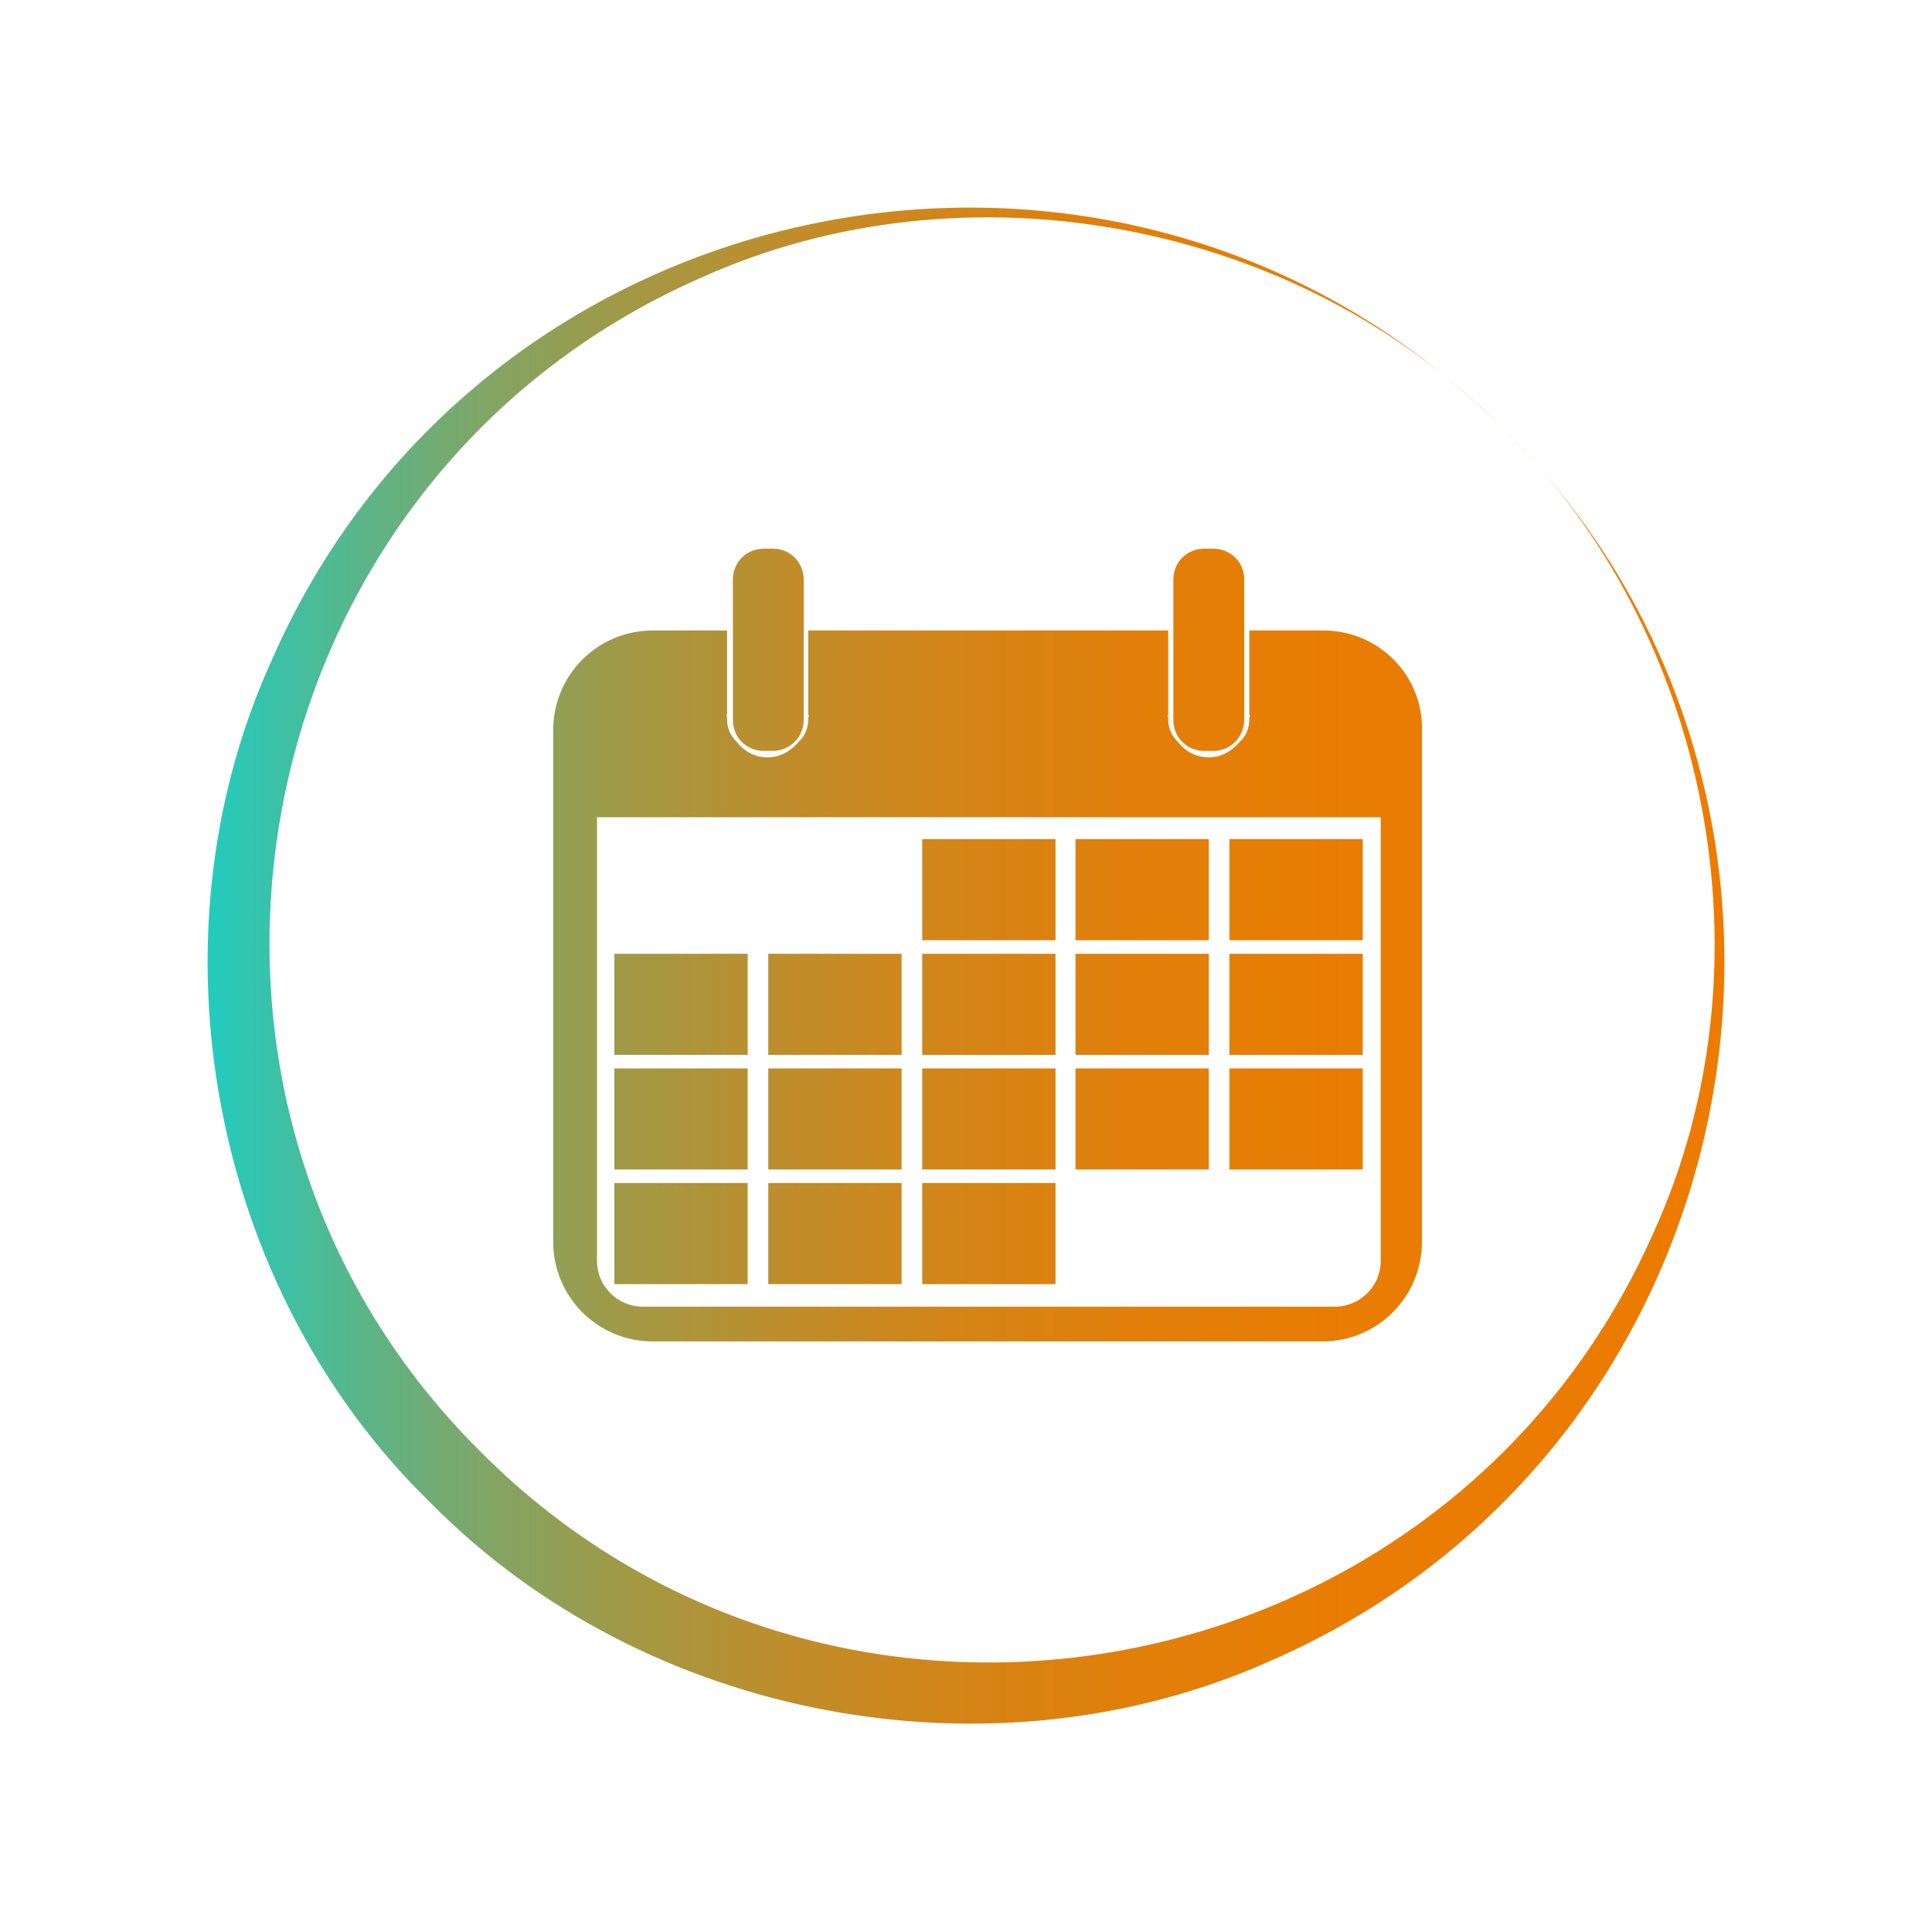
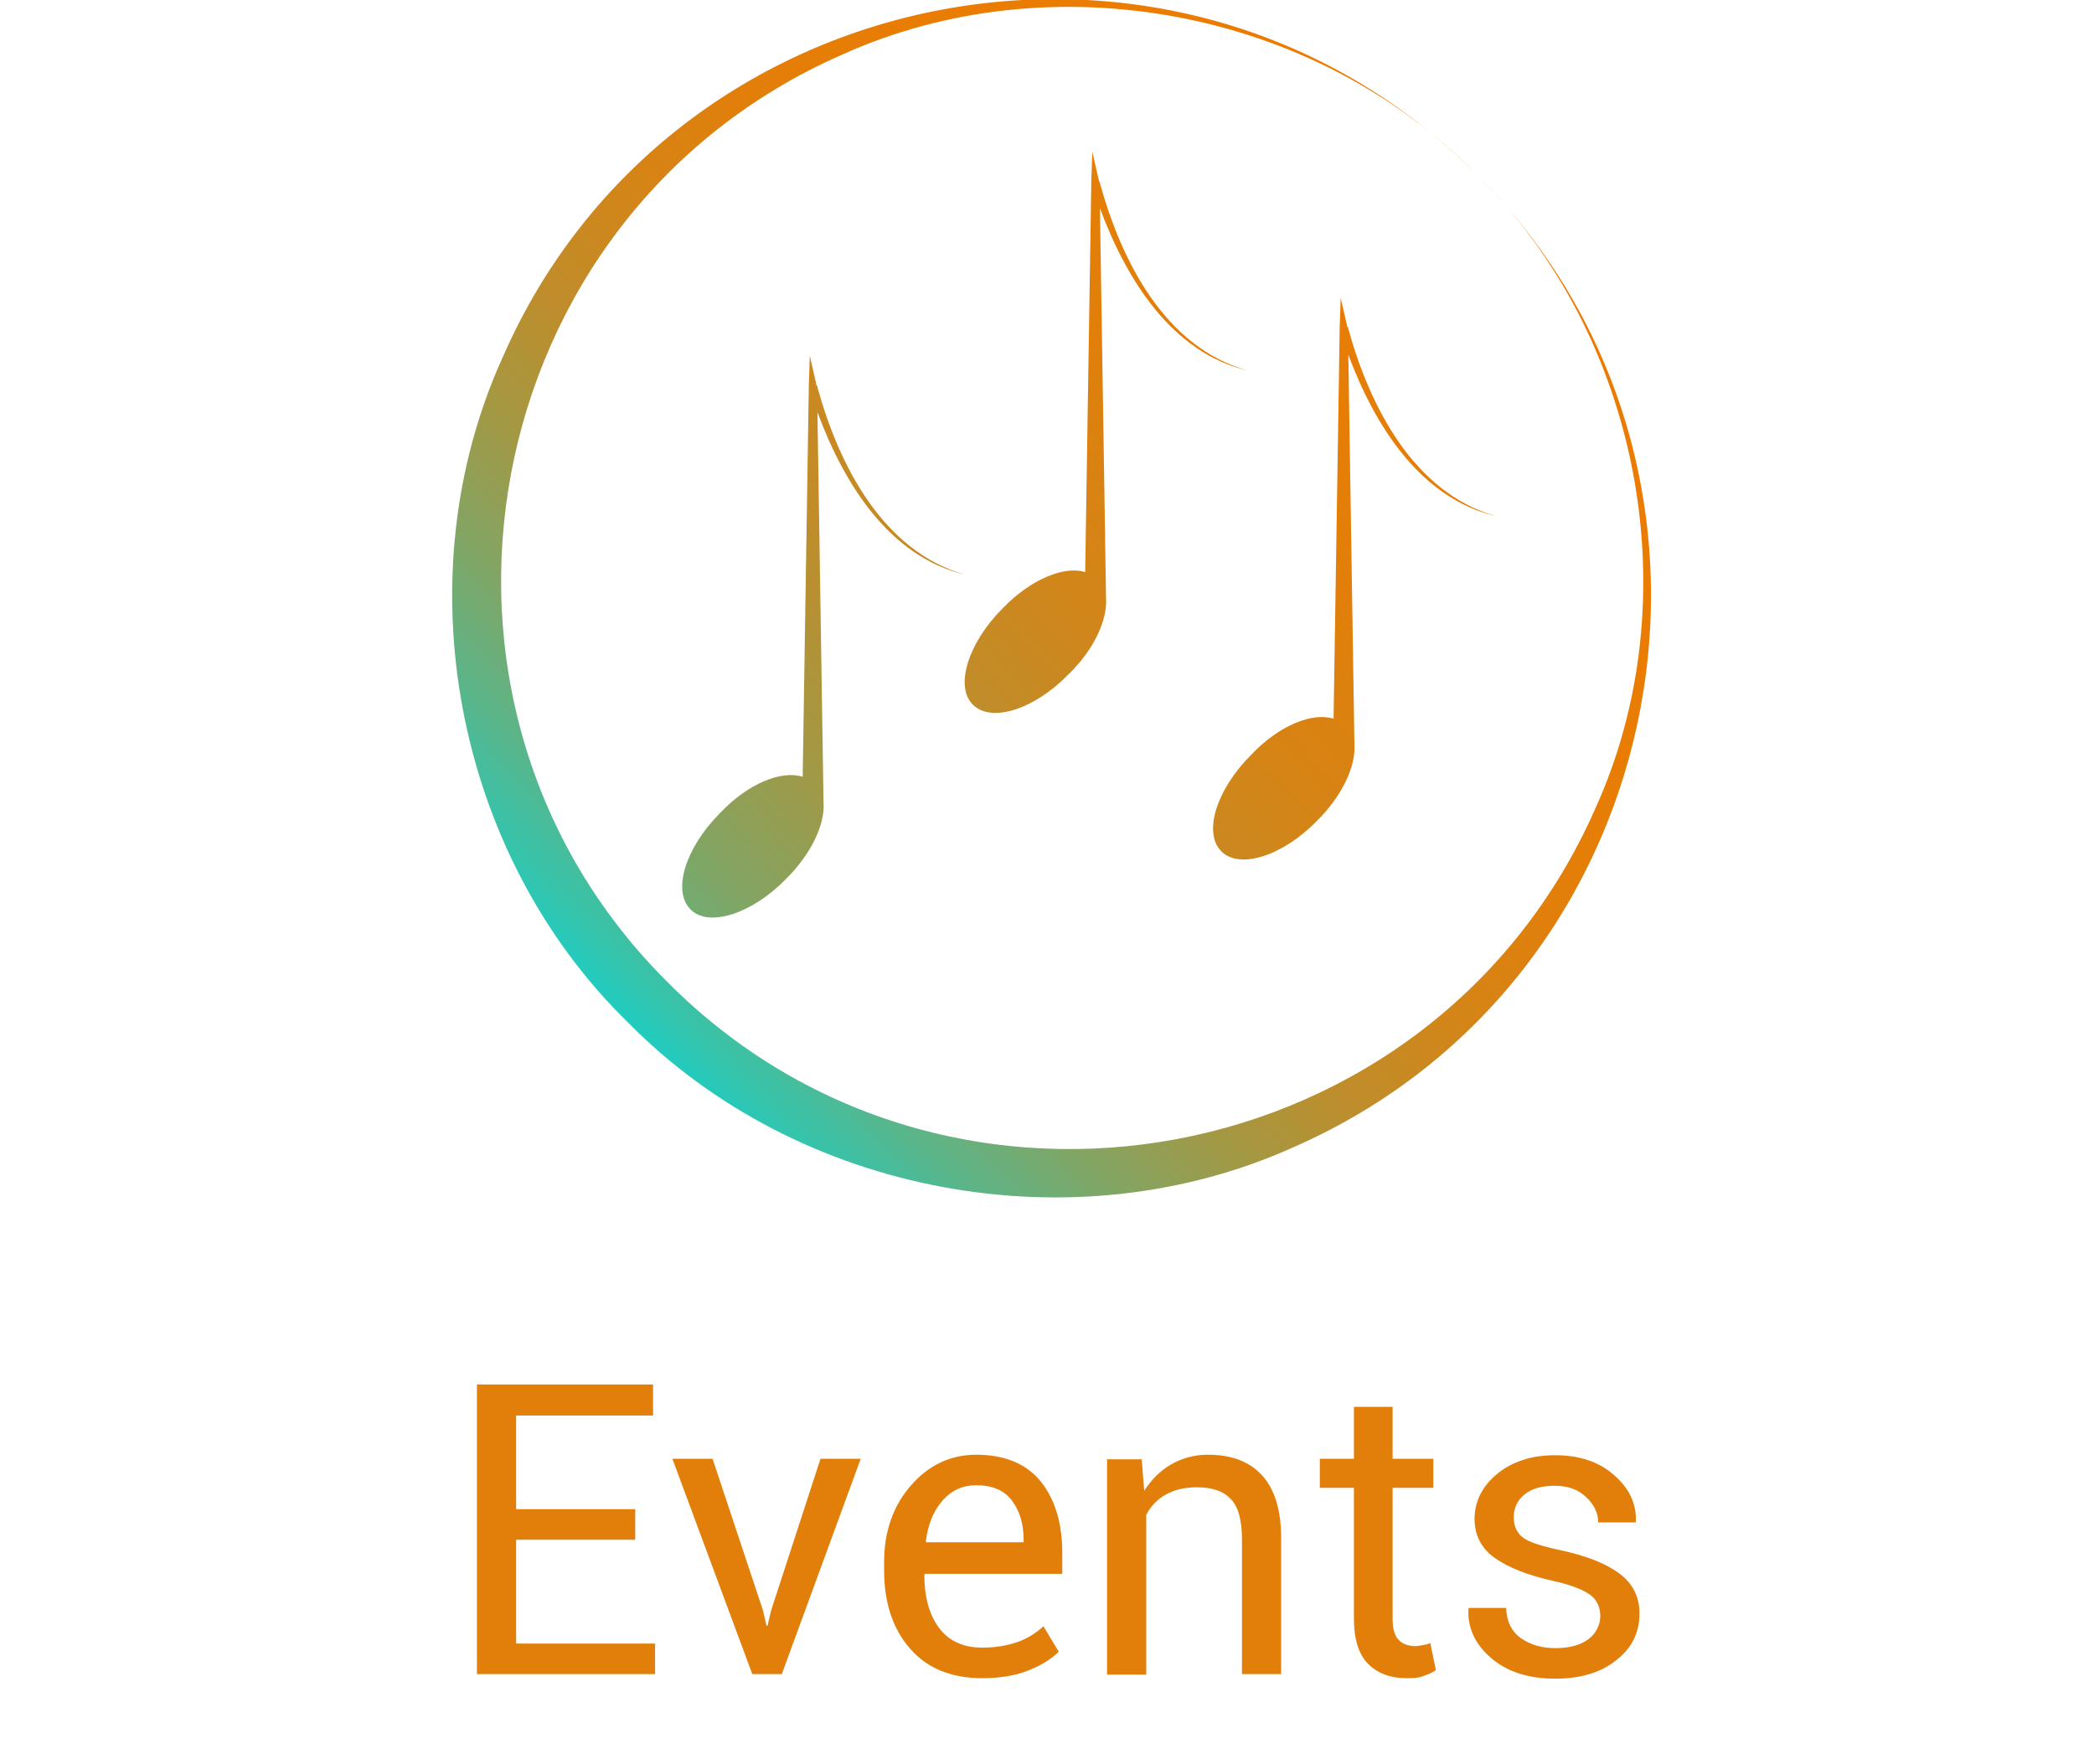
- <svg xmlns="http://www.w3.org/2000/svg" version="1.1" id="Calque_1" x="0px" y="0px" viewBox="0 0 30 30" style="enable-background:new 0 0 30 30;" xml:space="preserve">
+ <svg xmlns="http://www.w3.org/2000/svg" version="1.1" id="Calque_1" x="0px" y="0px" viewBox="0 0 41.14 34.64" style="enable-background:new 0 0 41.14 34.64;" xml:space="preserve">
  <style type="text/css">
	.st0{fill:url(#SVGID_1_);}
+ 	.st1{fill:#E17F0A;}
+ 	.st2{fill:url(#SVGID_00000108301387923807011550000001855255549952226959_);}
</style>
-   <linearGradient id="SVGID_1_" gradientUnits="userSpaceOnUse" x1="26.772" y1="17" x2="3.224" y2="17" gradientTransform="matrix(1 0 0 -1 0 32)">
-     <stop offset="1.108180e-06" style="stop-color:#EC7B00" />
-     <stop offset="0.245" style="stop-color:#E97C02" />
-     <stop offset="0.392" style="stop-color:#E17F0A" />
-     <stop offset="0.512" style="stop-color:#D38518" />
-     <stop offset="0.619" style="stop-color:#BF8D2B" />
-     <stop offset="0.716" style="stop-color:#A49843" />
-     <stop offset="0.807" style="stop-color:#84A462" />
-     <stop offset="0.892" style="stop-color:#5EB486" />
-     <stop offset="0.972" style="stop-color:#32C5AF" />
-     <stop offset="1" style="stop-color:#21CCBF" />
-   </linearGradient>
-   <path class="st0" d="M23.34,6.66c5.84,5.8,3.97,15.81-3.59,19.12c-4.33,1.95-9.74,0.94-13.08-2.46C3.27,20,2.25,14.58,4.22,10.25  C7.53,2.69,17.53,0.82,23.34,6.66L23.34,6.66z M23.34,6.66c-3.17-3.24-8.35-4.21-12.47-2.34C3.67,7.49,1.9,17.02,7.46,22.54  c5.53,5.56,15.05,3.79,18.22-3.41C27.55,15.02,26.58,9.84,23.34,6.66L23.34,6.66z M21.16,13.03h-2.07v1.57h2.07V13.03z M18.77,13.03  H16.7v1.57h2.07V13.03z M16.39,13.03h-2.07v1.57h2.07V13.03z M21.16,14.81h-2.07v1.57h2.07V14.81z M18.77,14.81H16.7v1.57h2.07  V14.81z M16.39,14.81h-2.07v1.57h2.07V14.81z M14,14.81h-2.07v1.57H14V14.81z M11.61,14.81H9.54v1.57h2.07V14.81z M21.16,16.59  h-2.07v1.57h2.07V16.59z M18.77,16.59H16.7v1.57h2.07V16.59z M16.39,16.59h-2.07v1.57h2.07V16.59z M14,16.59h-2.07v1.57H14V16.59z   M11.61,16.59H9.54v1.57h2.07V16.59z M16.39,18.37h-2.07v1.57h2.07V18.37z M14,18.37h-2.07v1.57H14V18.37z M11.61,18.37H9.54v1.57  h2.07V18.37z M12.48,11.18V9c0-0.27-0.21-0.48-0.48-0.48h-0.14c-0.27,0-0.48,0.21-0.48,0.48v2.18c0,0.27,0.21,0.48,0.48,0.48H12  C12.27,11.66,12.48,11.44,12.48,11.18z M19.32,11.18V9c0-0.27-0.21-0.48-0.48-0.48H18.7c-0.27,0-0.48,0.21-0.48,0.48v2.18  c0,0.27,0.21,0.48,0.48,0.48h0.14C19.11,11.66,19.32,11.44,19.32,11.18z M20.55,9.79H19.4v1.3c0,0.01,0.01,0.02,0.01,0.03  c0,0.01-0.01,0.02-0.01,0.02v0.03c0,0.13-0.05,0.26-0.15,0.35c-0.12,0.14-0.28,0.24-0.48,0.24s-0.36-0.09-0.48-0.24  c-0.09-0.09-0.15-0.2-0.15-0.35v-0.03c0-0.01-0.01-0.02-0.01-0.02c0-0.01,0.01-0.02,0.01-0.03v-1.3h-5.59v1.3  c0,0.01,0.01,0.02,0.01,0.03c0,0.01-0.01,0.02-0.01,0.02v0.03c0,0.13-0.05,0.26-0.15,0.35c-0.12,0.14-0.28,0.24-0.48,0.24  s-0.36-0.09-0.48-0.24c-0.09-0.09-0.15-0.2-0.15-0.35v-0.03c0-0.01-0.01-0.02-0.01-0.02c0-0.01,0.01-0.02,0.01-0.03v-1.3h-1.15  c-0.86,0-1.55,0.69-1.55,1.55v7.94c0,0.86,0.69,1.55,1.55,1.55h10.39c0.86,0,1.55-0.69,1.55-1.55v-7.94  C22.1,10.48,21.4,9.79,20.55,9.79z M21.44,19.58c0,0.39-0.32,0.71-0.71,0.71H9.98c-0.39,0-0.71-0.32-0.71-0.71v-6.89h12.17V19.58z" />
+   <g>
+     <linearGradient id="SVGID_1_" gradientUnits="userSpaceOnUse" x1="33.996" y1="14.253" x2="10.426" y2="14.253" gradientTransform="matrix(0.7071 -0.7071 0.7071 0.7071 -5.1196 17.3829)">
+       <stop offset="1.108180e-06" style="stop-color:#EC7B00" />
+       <stop offset="0.245" style="stop-color:#E97C02" />
+       <stop offset="0.392" style="stop-color:#E17F0A" />
+       <stop offset="0.512" style="stop-color:#D38518" />
+       <stop offset="0.619" style="stop-color:#BF8D2B" />
+       <stop offset="0.716" style="stop-color:#A49843" />
+       <stop offset="0.807" style="stop-color:#84A462" />
+       <stop offset="0.892" style="stop-color:#5EB486" />
+       <stop offset="0.972" style="stop-color:#32C5AF" />
+       <stop offset="1" style="stop-color:#21CCBF" />
+     </linearGradient>
+     <path class="st0" d="M29,3.42c5.84,5.8,3.97,15.81-3.59,19.12c-4.33,1.95-9.74,0.94-13.08-2.46c-3.4-3.32-4.42-8.74-2.45-13.07   C13.19-0.55,23.19-2.42,29,3.42L29,3.42z M29,3.42c-3.17-3.24-8.35-4.21-12.47-2.34c-7.2,3.17-8.97,12.7-3.41,18.22   c5.53,5.56,15.05,3.79,18.22-3.41C33.21,11.78,32.24,6.6,29,3.42L29,3.42z" />
+     <g>
+       <path class="st1" d="M12.48,30.25h-2.34v2.04h2.73v0.6h-3.5V27.2h3.46v0.61h-2.69v1.84h2.34V30.25z" />
+       <path class="st1" d="M14.99,31.64l0.07,0.3h0.02l0.07-0.3l0.97-2.98h0.79l-1.55,4.23h-0.58l-1.57-4.23h0.79L14.99,31.64z" />
+       <path class="st1" d="M19.3,32.97c-0.61,0-1.08-0.19-1.42-0.58s-0.51-0.9-0.51-1.53v-0.17c0-0.61,0.18-1.11,0.53-1.51    s0.78-0.6,1.28-0.6c0.56,0,0.99,0.18,1.27,0.53s0.42,0.82,0.42,1.4v0.41h-2.7l-0.01,0.02c0,0.42,0.09,0.77,0.28,1.03    s0.47,0.4,0.86,0.4c0.26,0,0.49-0.04,0.69-0.11s0.37-0.18,0.51-0.31l0.3,0.5c-0.15,0.15-0.35,0.27-0.6,0.37    S19.65,32.97,19.3,32.97z M19.18,29.18c-0.27,0-0.49,0.1-0.67,0.31s-0.28,0.47-0.32,0.79l0.01,0.02h1.91v-0.06    c0-0.31-0.08-0.56-0.23-0.76S19.5,29.18,19.18,29.18z" />
+       <path class="st1" d="M22.43,28.66l0.05,0.63c0.14-0.22,0.32-0.4,0.53-0.52c0.21-0.12,0.45-0.19,0.72-0.19    c0.46,0,0.81,0.13,1.06,0.4s0.38,0.68,0.38,1.24v2.67H24.4v-2.65c0-0.37-0.07-0.64-0.22-0.79c-0.15-0.16-0.37-0.23-0.67-0.23    c-0.24,0-0.44,0.05-0.6,0.14c-0.17,0.09-0.3,0.23-0.39,0.4v3.14h-0.77v-4.23H22.43z" />
+       <path class="st1" d="M27.36,27.64v1.02h0.8v0.57h-0.8v2.57c0,0.2,0.04,0.34,0.12,0.42s0.19,0.12,0.33,0.12    c0.04,0,0.09-0.01,0.15-0.02s0.1-0.02,0.14-0.04l0.11,0.53c-0.06,0.05-0.14,0.08-0.25,0.12s-0.22,0.04-0.33,0.04    c-0.31,0-0.56-0.09-0.75-0.28s-0.28-0.49-0.28-0.89v-2.57h-0.67v-0.57h0.67v-1.02H27.36z" />
+       <path class="st1" d="M31.44,31.75c0-0.17-0.06-0.31-0.19-0.41s-0.37-0.2-0.73-0.28c-0.5-0.11-0.88-0.26-1.15-0.45    s-0.4-0.45-0.4-0.77c0-0.34,0.15-0.64,0.44-0.88s0.67-0.37,1.14-0.37c0.48,0,0.87,0.13,1.16,0.39c0.3,0.26,0.44,0.56,0.43,0.91    l-0.01,0.02h-0.73c0-0.18-0.08-0.35-0.24-0.5s-0.36-0.22-0.61-0.22c-0.27,0-0.47,0.06-0.61,0.18s-0.2,0.27-0.2,0.44    c0,0.17,0.06,0.3,0.17,0.39s0.35,0.17,0.72,0.25c0.52,0.11,0.91,0.26,1.18,0.46c0.27,0.2,0.4,0.46,0.4,0.79    c0,0.38-0.15,0.68-0.46,0.92c-0.3,0.24-0.7,0.36-1.19,0.36c-0.54,0-0.96-0.14-1.27-0.41s-0.46-0.59-0.44-0.96l0.01-0.02h0.73    c0.01,0.27,0.11,0.47,0.3,0.6s0.41,0.19,0.67,0.19c0.27,0,0.49-0.06,0.64-0.17S31.44,31.93,31.44,31.75z" />
+     </g>
+   </g>
+   <g>
+     <linearGradient id="SVGID_00000125563921536666213320000001279580925655993502_" gradientUnits="userSpaceOnUse" x1="32.673" y1="1.143" x2="10.117" y2="21.085">
+       <stop offset="1.108180e-06" style="stop-color:#EC7B00" />
+       <stop offset="0.245" style="stop-color:#E97C02" />
+       <stop offset="0.392" style="stop-color:#E17F0A" />
+       <stop offset="0.512" style="stop-color:#D38518" />
+       <stop offset="0.619" style="stop-color:#BF8D2B" />
+       <stop offset="0.716" style="stop-color:#A49843" />
+       <stop offset="0.807" style="stop-color:#84A462" />
+       <stop offset="0.892" style="stop-color:#5EB486" />
+       <stop offset="1" style="stop-color:#32C5AF" />
+     </linearGradient>
+     <path style="fill:url(#SVGID_00000125563921536666213320000001279580925655993502_);" d="M21.61,4.09l0.12,7.66   c0.03,0.42-0.23,1.01-0.74,1.5c-0.67,0.69-1.52,0.96-1.88,0.59c-0.35-0.35-0.1-1.2,0.59-1.89c0.55-0.57,1.21-0.84,1.62-0.71   l0.12-7.66V3.57l0.02-0.59l0.13,0.57v0.02h0.02V3.6c0.42,1.52,1.27,3.22,2.9,3.68C23.02,6.93,22.13,5.49,21.61,4.09z M29.39,10.14   c-1.62-0.46-2.48-2.16-2.9-3.68V6.43h-0.02V6.42l-0.13-0.57l-0.02,0.59v0.02l-0.12,7.66c-0.42-0.13-1.07,0.13-1.62,0.71   c-0.69,0.69-0.94,1.53-0.59,1.89c0.35,0.37,1.21,0.1,1.88-0.59c0.5-0.49,0.77-1.08,0.74-1.5l-0.12-7.66   C27.01,8.36,27.9,9.79,29.39,10.14z M18.96,11.29c-1.62-0.46-2.48-2.16-2.9-3.68V7.58h-0.02V7.56l-0.13-0.57l-0.02,0.59V7.6   l-0.12,7.66c-0.42-0.13-1.07,0.13-1.62,0.71c-0.69,0.69-0.94,1.53-0.59,1.89c0.35,0.37,1.21,0.1,1.88-0.59   c0.5-0.49,0.77-1.08,0.74-1.5L16.06,8.1C16.58,9.5,17.47,10.94,18.96,11.29z" />
+   </g>
</svg>
